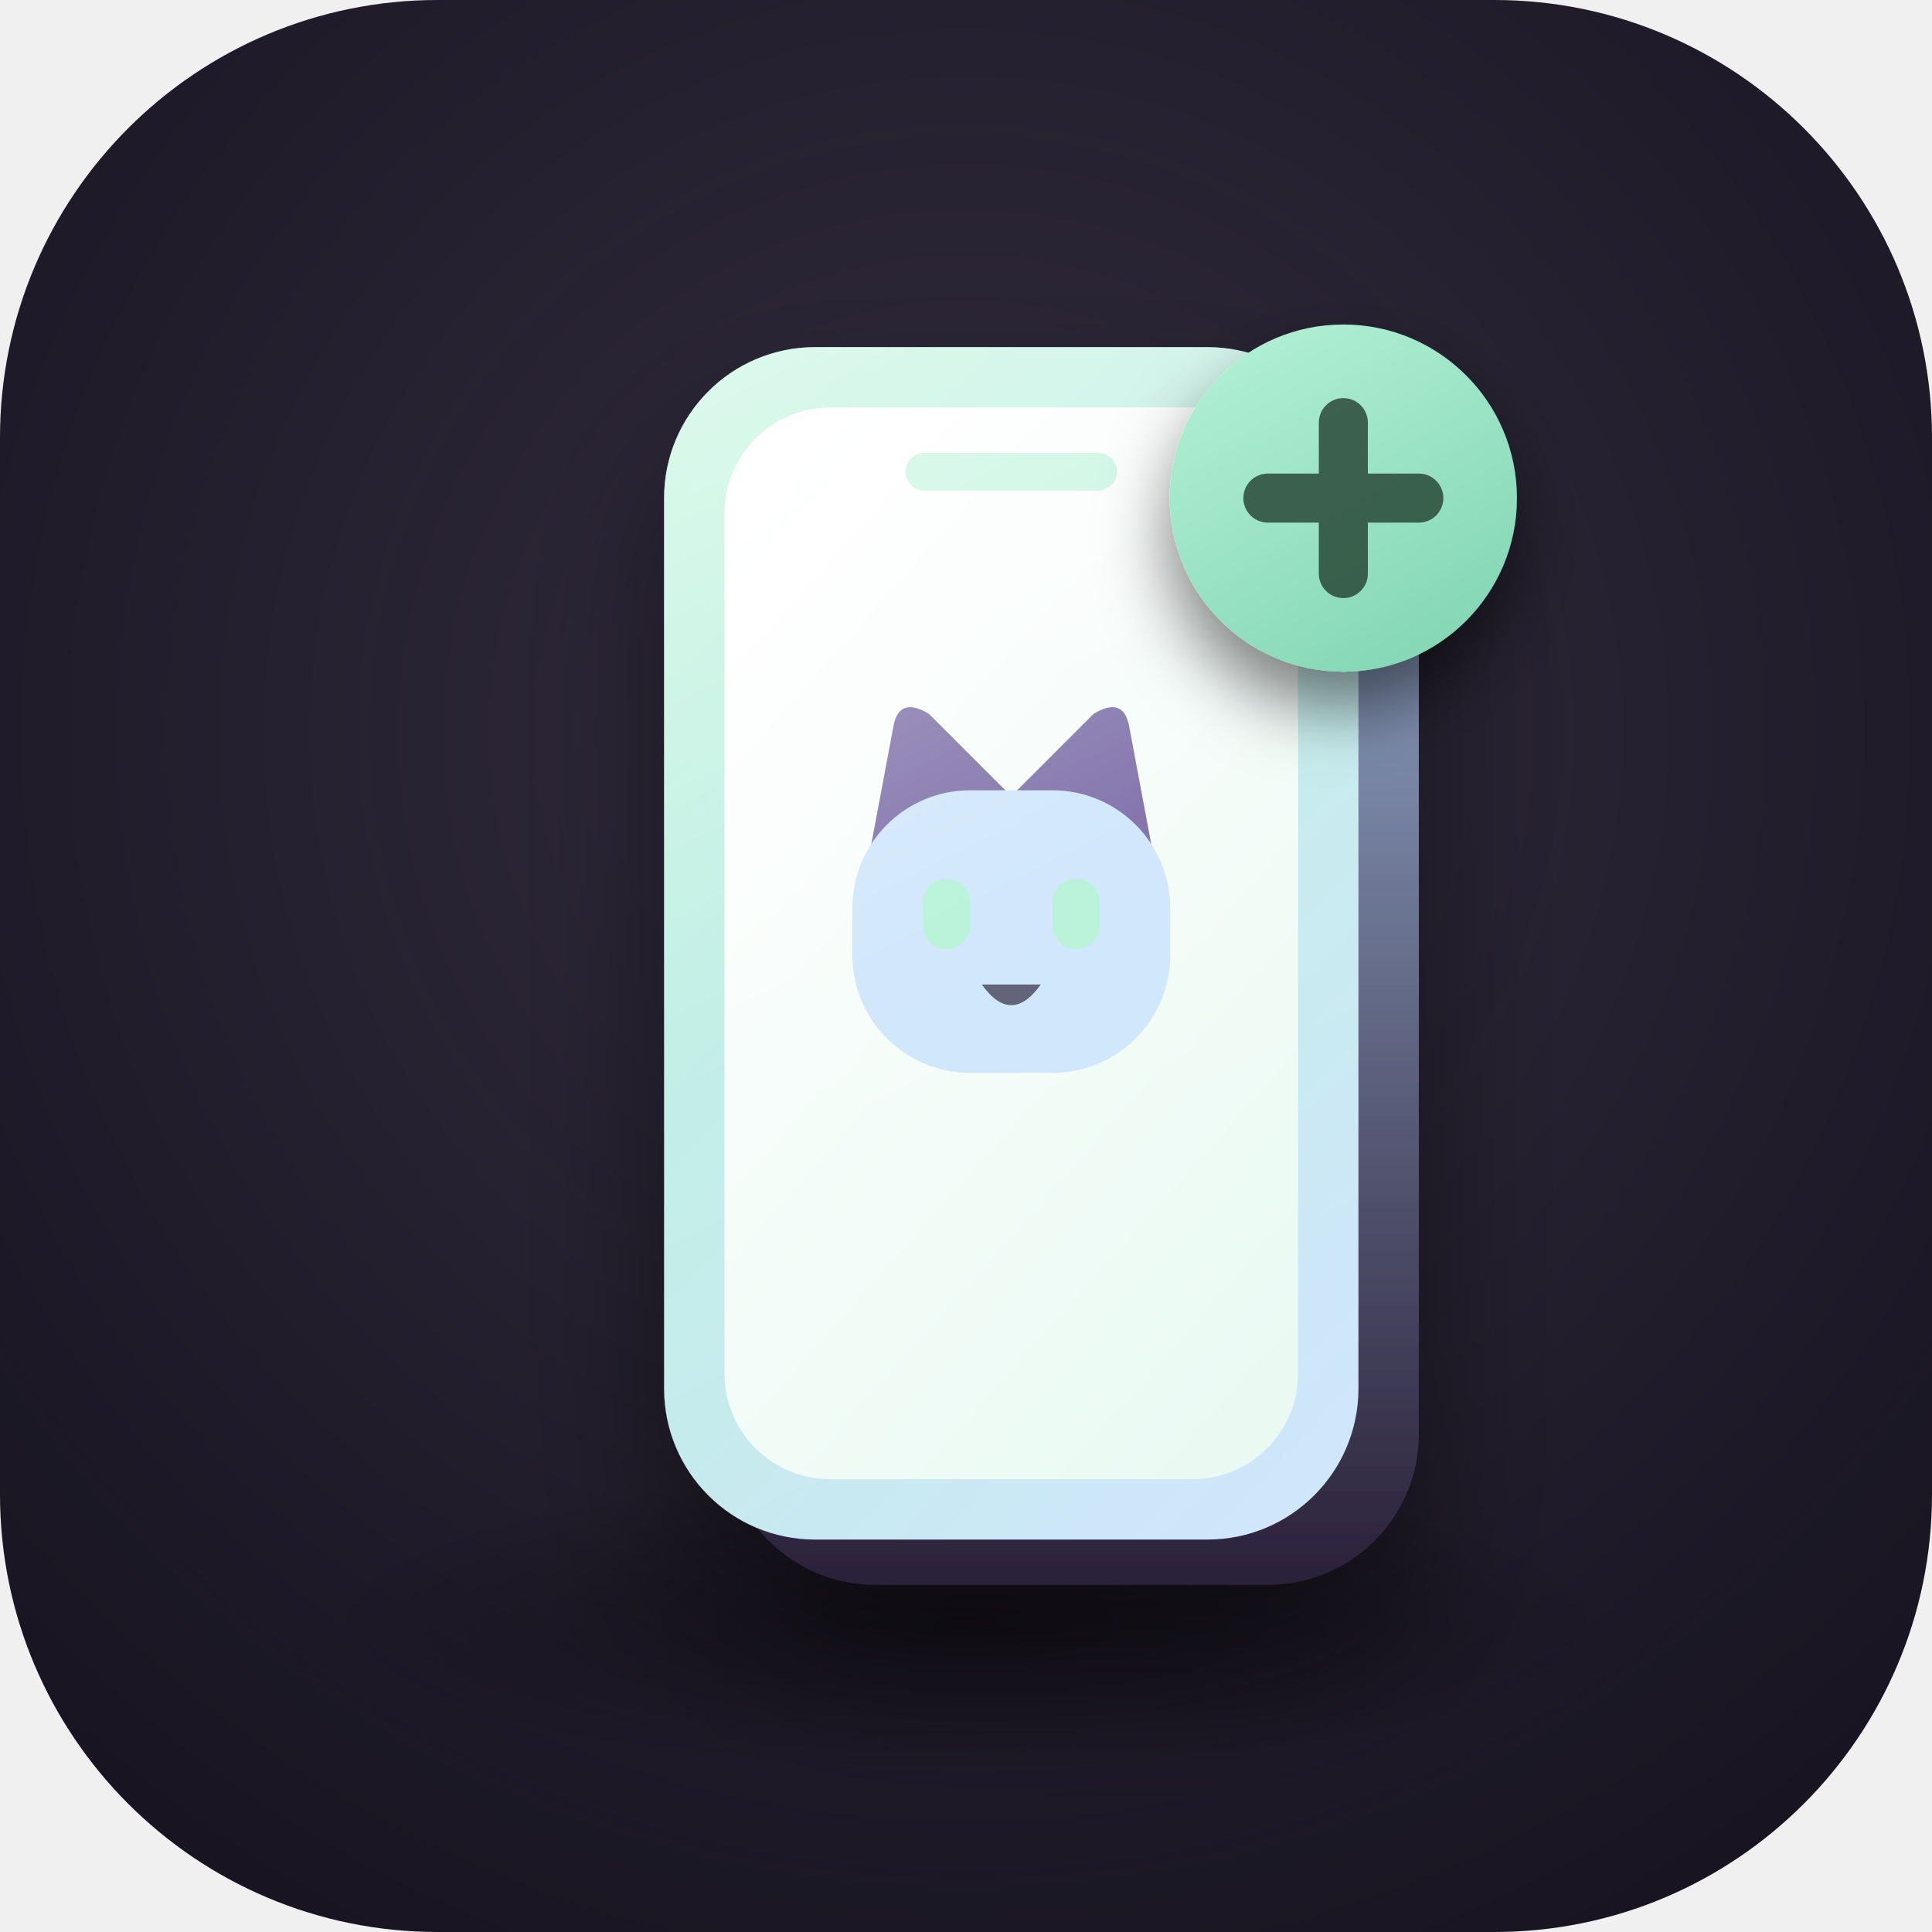
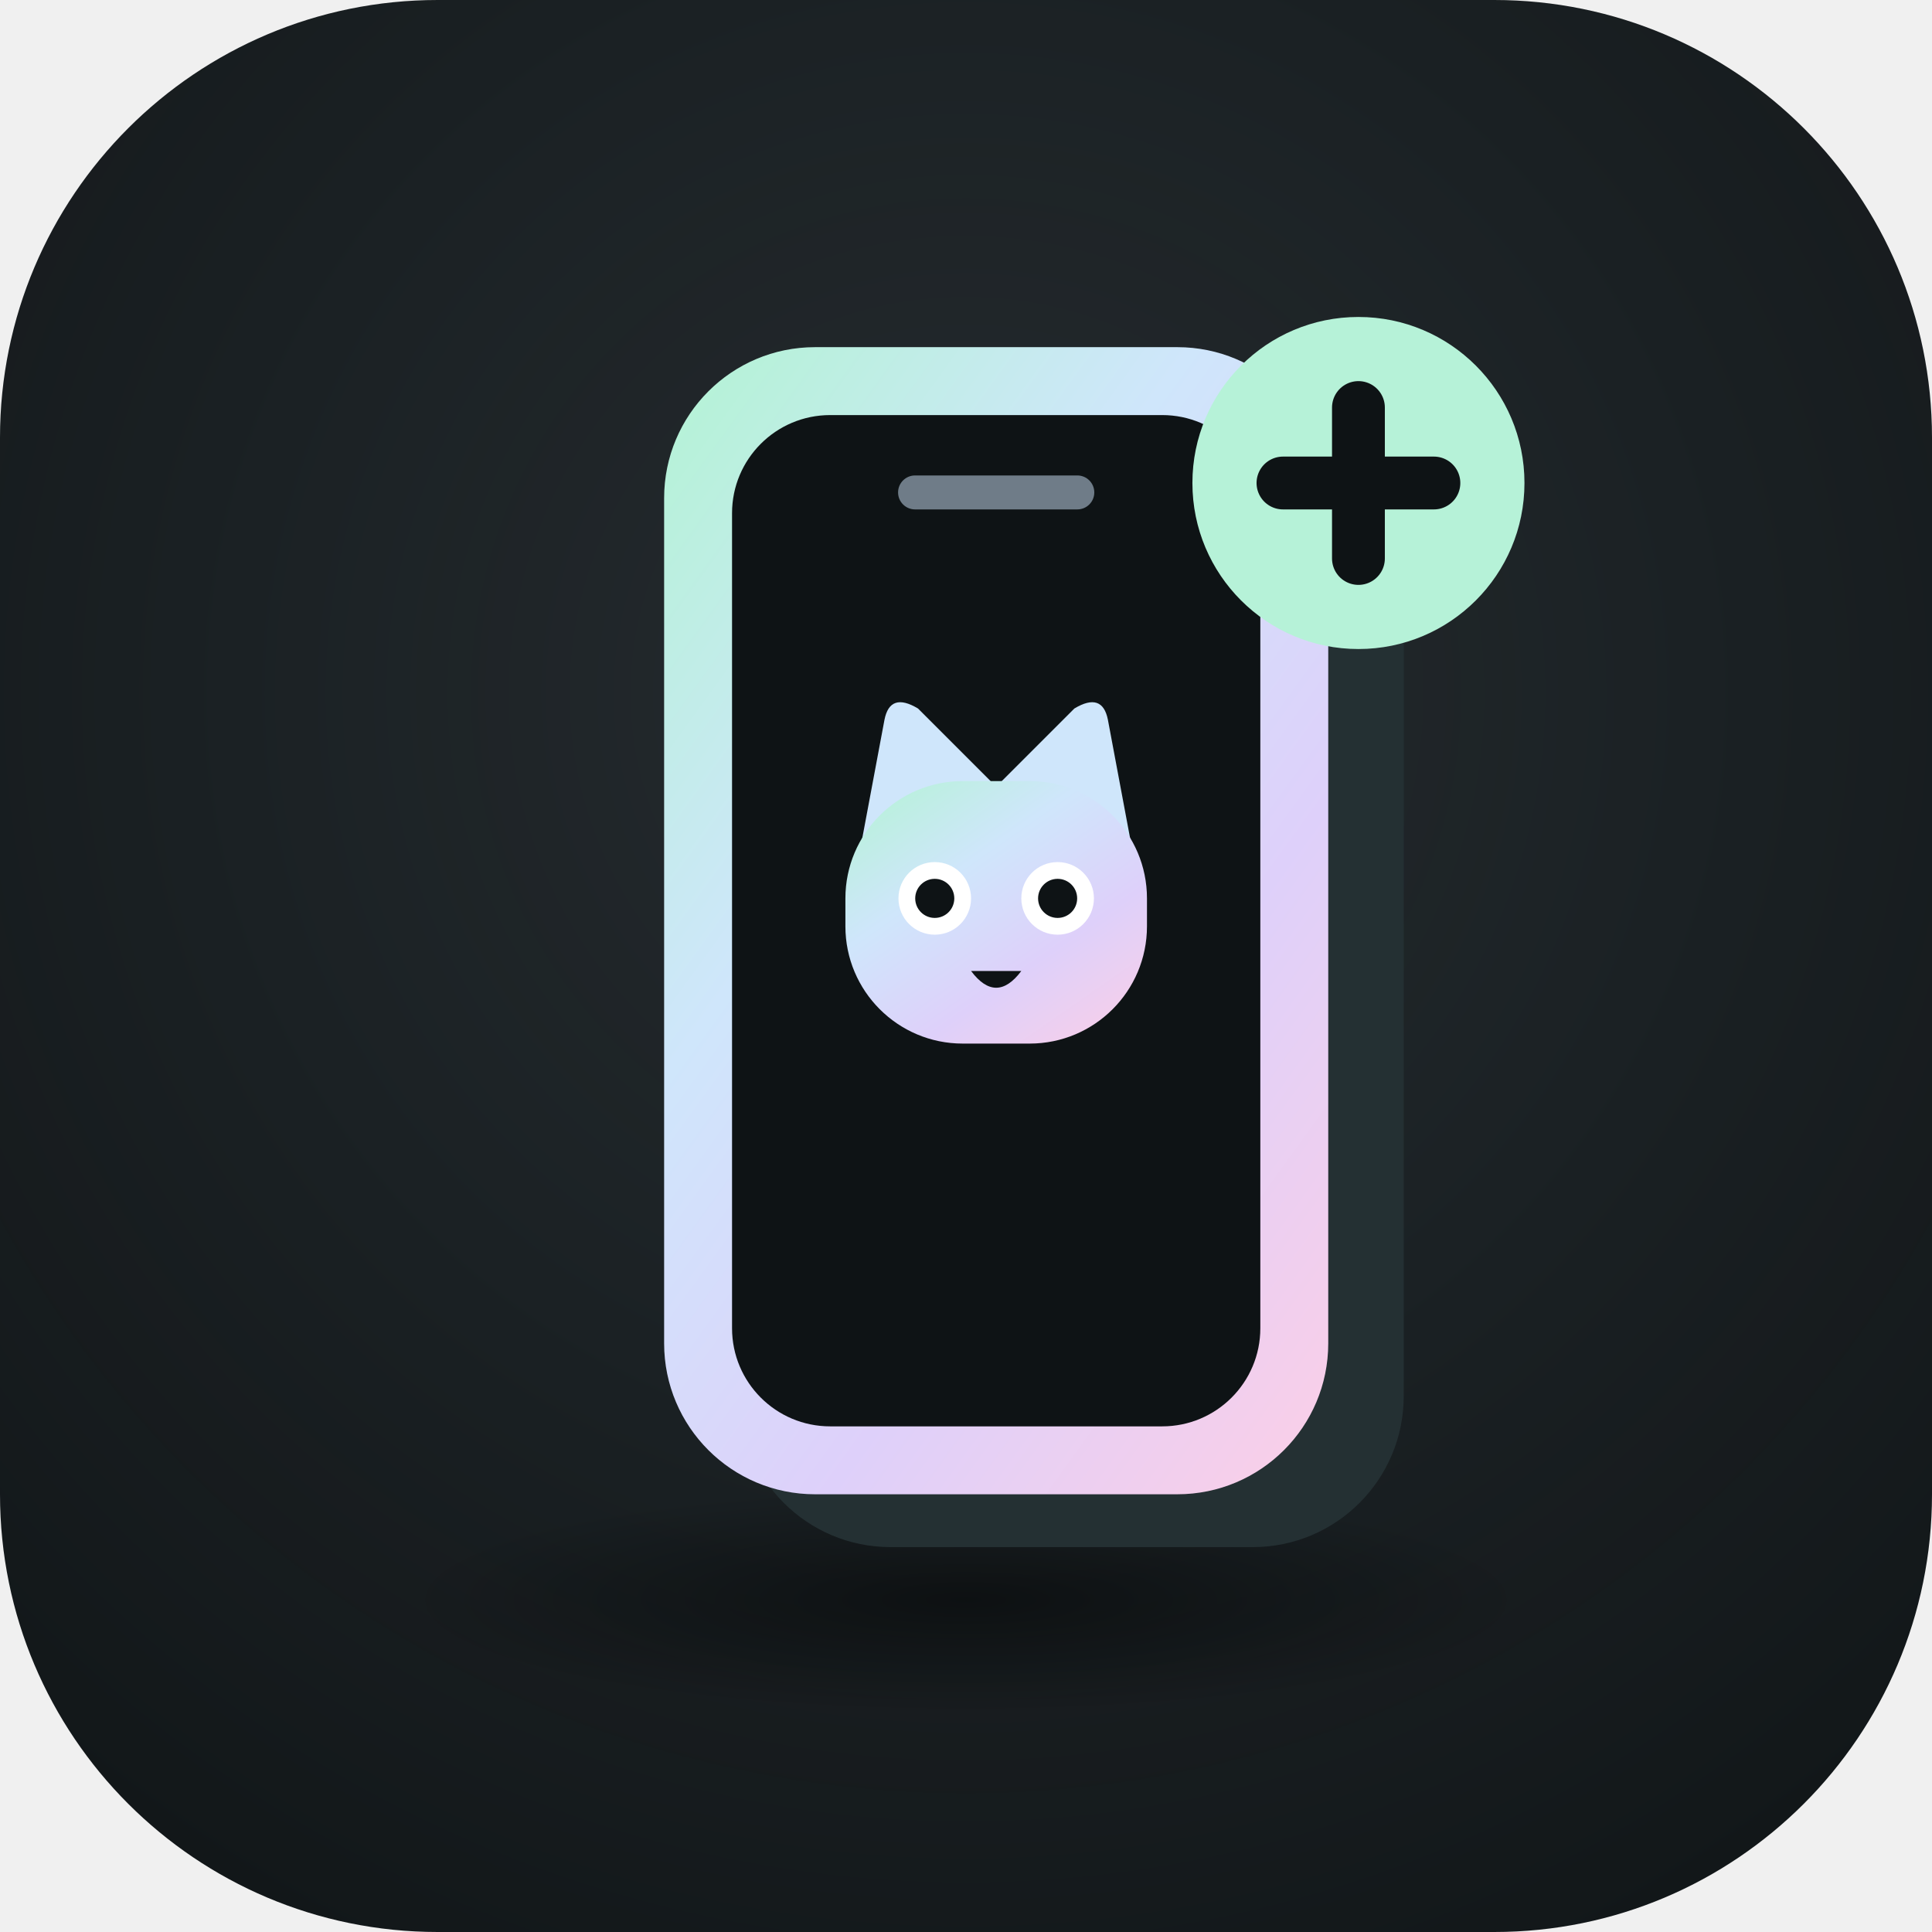
<svg xmlns="http://www.w3.org/2000/svg" viewBox="0 0 512 512" width="512" height="512">
  <defs>
-     <linearGradient id="face" x1="0.2" y1="0" x2="0.8" y2="1">
+     <linearGradient id="face" x1="0.1" y1="0" x2="0.9" y2="1">
      <stop offset="0" stop-color="#b6f2d8" />
-       <stop offset="1" stop-color="#cfe6fb" />
+       <stop offset="34%" stop-color="#cfe6fb" />
+       <stop offset="68%" stop-color="#ded0fa" />
+       <stop offset="100%" stop-color="#f8cfe9" />
    </linearGradient>
-     <linearGradient id="side" x1="0" y1="0" x2="0" y2="1">
-       <stop offset="0" stop-color="#9db6d8" />
-       <stop offset="1" stop-color="#2A2038" />
+     <linearGradient id="faceB" x1="0.9" y1="0" x2="0.1" y2="1">
+       <stop offset="0" stop-color="#f8cfe9" />
+       <stop offset="50%" stop-color="#cfe6fb" />
+       <stop offset="100%" stop-color="#b6f2d8" />
    </linearGradient>
-     <linearGradient id="top" x1="0.1" y1="0" x2="0.9" y2="1">
-       <stop offset="0" stop-color="#eafaf3" />
-       <stop offset="1" stop-color="#ded0fa" />
-     </linearGradient>
-     <linearGradient id="screen" x1="0.2" y1="0" x2="0.8" y2="1">
-       <stop offset="0" stop-color="#FFFFFF" />
-       <stop offset="1" stop-color="#eafaf3" />
-     </linearGradient>
-     <linearGradient id="sheen" x1="0" y1="0" x2="0.3" y2="1">
-       <stop offset="0" stop-color="#FFFFFF" stop-opacity="0.55" />
-       <stop offset="0.55" stop-color="#FFFFFF" stop-opacity="0.06" />
-       <stop offset="1" stop-color="#FFFFFF" stop-opacity="0" />
-     </linearGradient>
-     <linearGradient id="mint" x1="0" y1="0" x2="0.6" y2="1">
-       <stop offset="0" stop-color="#b6f2d8" />
-       <stop offset="1" stop-color="#86d8b6" />
-     </linearGradient>
-     <radialGradient id="tile" cx="0.5" cy="0.38" r="0.72">
-       <stop offset="0" stop-color="#ded0fa" stop-opacity="0.14" />
-       <stop offset="1" stop-color="#ded0fa" stop-opacity="0" />
+     <radialGradient id="tile" cx="0.5" cy="0.36" r="0.72">
+       <stop offset="0" stop-color="#cfe6fb" stop-opacity="0.10" />
+       <stop offset="1" stop-color="#cfe6fb" stop-opacity="0" />
    </radialGradient>
    <radialGradient id="ground" cx="0.5" cy="0.5" r="0.5">
-       <stop offset="0" stop-color="#000000" stop-opacity="0.38" />
+       <stop offset="0" stop-color="#000000" stop-opacity="0.45" />
      <stop offset="1" stop-color="#000000" stop-opacity="0" />
    </radialGradient>
-     <filter id="drop" x="-45%" y="-45%" width="190%" height="200%">
-       <feDropShadow dx="0" dy="22" stdDeviation="20" flood-color="#000000" flood-opacity="0.45" />
-     </filter>
-     <filter id="dropS" x="-60%" y="-60%" width="220%" height="220%">
-       <feDropShadow dx="0" dy="10" stdDeviation="9" flood-color="#000000" flood-opacity="0.5" />
-     </filter>
  </defs>
-   <rect width="512" height="512" rx="116" fill="#171320" />
+   <rect width="512" height="512" rx="116" fill="#121719" />
  <rect width="512" height="512" rx="116" fill="url(#tile)" />
-   <ellipse cx="256" cy="430" rx="170" ry="40" fill="url(#ground)" />
-   <g filter="url(#drop)">
-     <rect x="176" y="92" width="184" height="316" rx="40" fill="url(#side)" transform="translate(16 12)" />
-     <rect x="176" y="92" width="184" height="316" rx="40" fill="url(#face)" />
-     <rect x="192" y="108" width="152" height="284" rx="28" fill="url(#screen)" />
-     <g transform="translate(268,250) scale(0.78)">
-       <path d="M-52 -10 L-40 -74 Q-38 -84 -28 -78 L0 -50 Z" fill="#7d6ea8" />
-       <path d="M52 -10 L40 -74 Q38 -84 28 -78 L0 -50 Z" fill="#7d6ea8" />
-       <rect x="-54" y="-52" width="108" height="96" rx="40" fill="#cfe6fb" />
-       <rect x="-30" y="-22" width="16" height="24" rx="8" fill="#b6f2d8" />
-       <rect x="14" y="-22" width="16" height="24" rx="8" fill="#b6f2d8" />
-       <path d="M-10 14 L10 14 Q0 28 -10 14 Z" fill="#2A2038" opacity="0.7" />
-     </g>
-     <rect x="240" y="120" width="56" height="10" rx="5" fill="#b6f2d8" opacity="0.85" />
-     <rect x="176" y="92" width="184" height="316" rx="40" fill="url(#sheen)" />
+   <ellipse cx="256" cy="424" rx="150" ry="30" fill="url(#ground)" />
+   <rect x="196" y="106" width="176" height="304" rx="40" fill="#243033" />
+   <rect x="176" y="92" width="176" height="304" rx="40" fill="url(#face)" />
+   <rect x="194" y="110" width="140" height="268" rx="26" fill="#0E1315" />
+   <g transform="translate(264,244) scale(0.74)">
+     <path d="M-52 -8 L-40 -72 Q-38 -82 -28 -76 L0 -48 Z" fill="#cfe6fb" />
+     <path d="M52 -8 L40 -72 Q38 -82 28 -76 L0 -48 Z" fill="#cfe6fb" />
+     <rect x="-54" y="-50" width="108" height="94" rx="42" fill="url(#face)" />
+     <circle cx="-22" cy="-8" r="13" fill="#FFFFFF" />
+     <circle cx="22" cy="-8" r="13" fill="#FFFFFF" />
+     <circle cx="-22" cy="-8" r="7" fill="#0E1315" />
+     <circle cx="22" cy="-8" r="7" fill="#0E1315" />
+     <path d="M-9 18 L9 18 Q0 30 -9 18 Z" fill="#0E1315" />
  </g>
-   <g filter="url(#dropS)">
-     <circle cx="356" cy="132" r="46" fill="url(#mint)" />
-     <path d="M356 112 v40 M336 132 h40" stroke="#22402F" stroke-width="13" stroke-linecap="round" opacity="0.8" />
-   </g>
+   <rect x="238" y="126" width="52" height="9" rx="4.5" fill="#cfe6fb" opacity="0.5" />
+   <circle cx="360" cy="128" r="44" fill="#b6f2d8" />
+   <path d="M360 108 v40 M340 128 h40" stroke="#0E1315" stroke-width="14" stroke-linecap="round" />
</svg>
